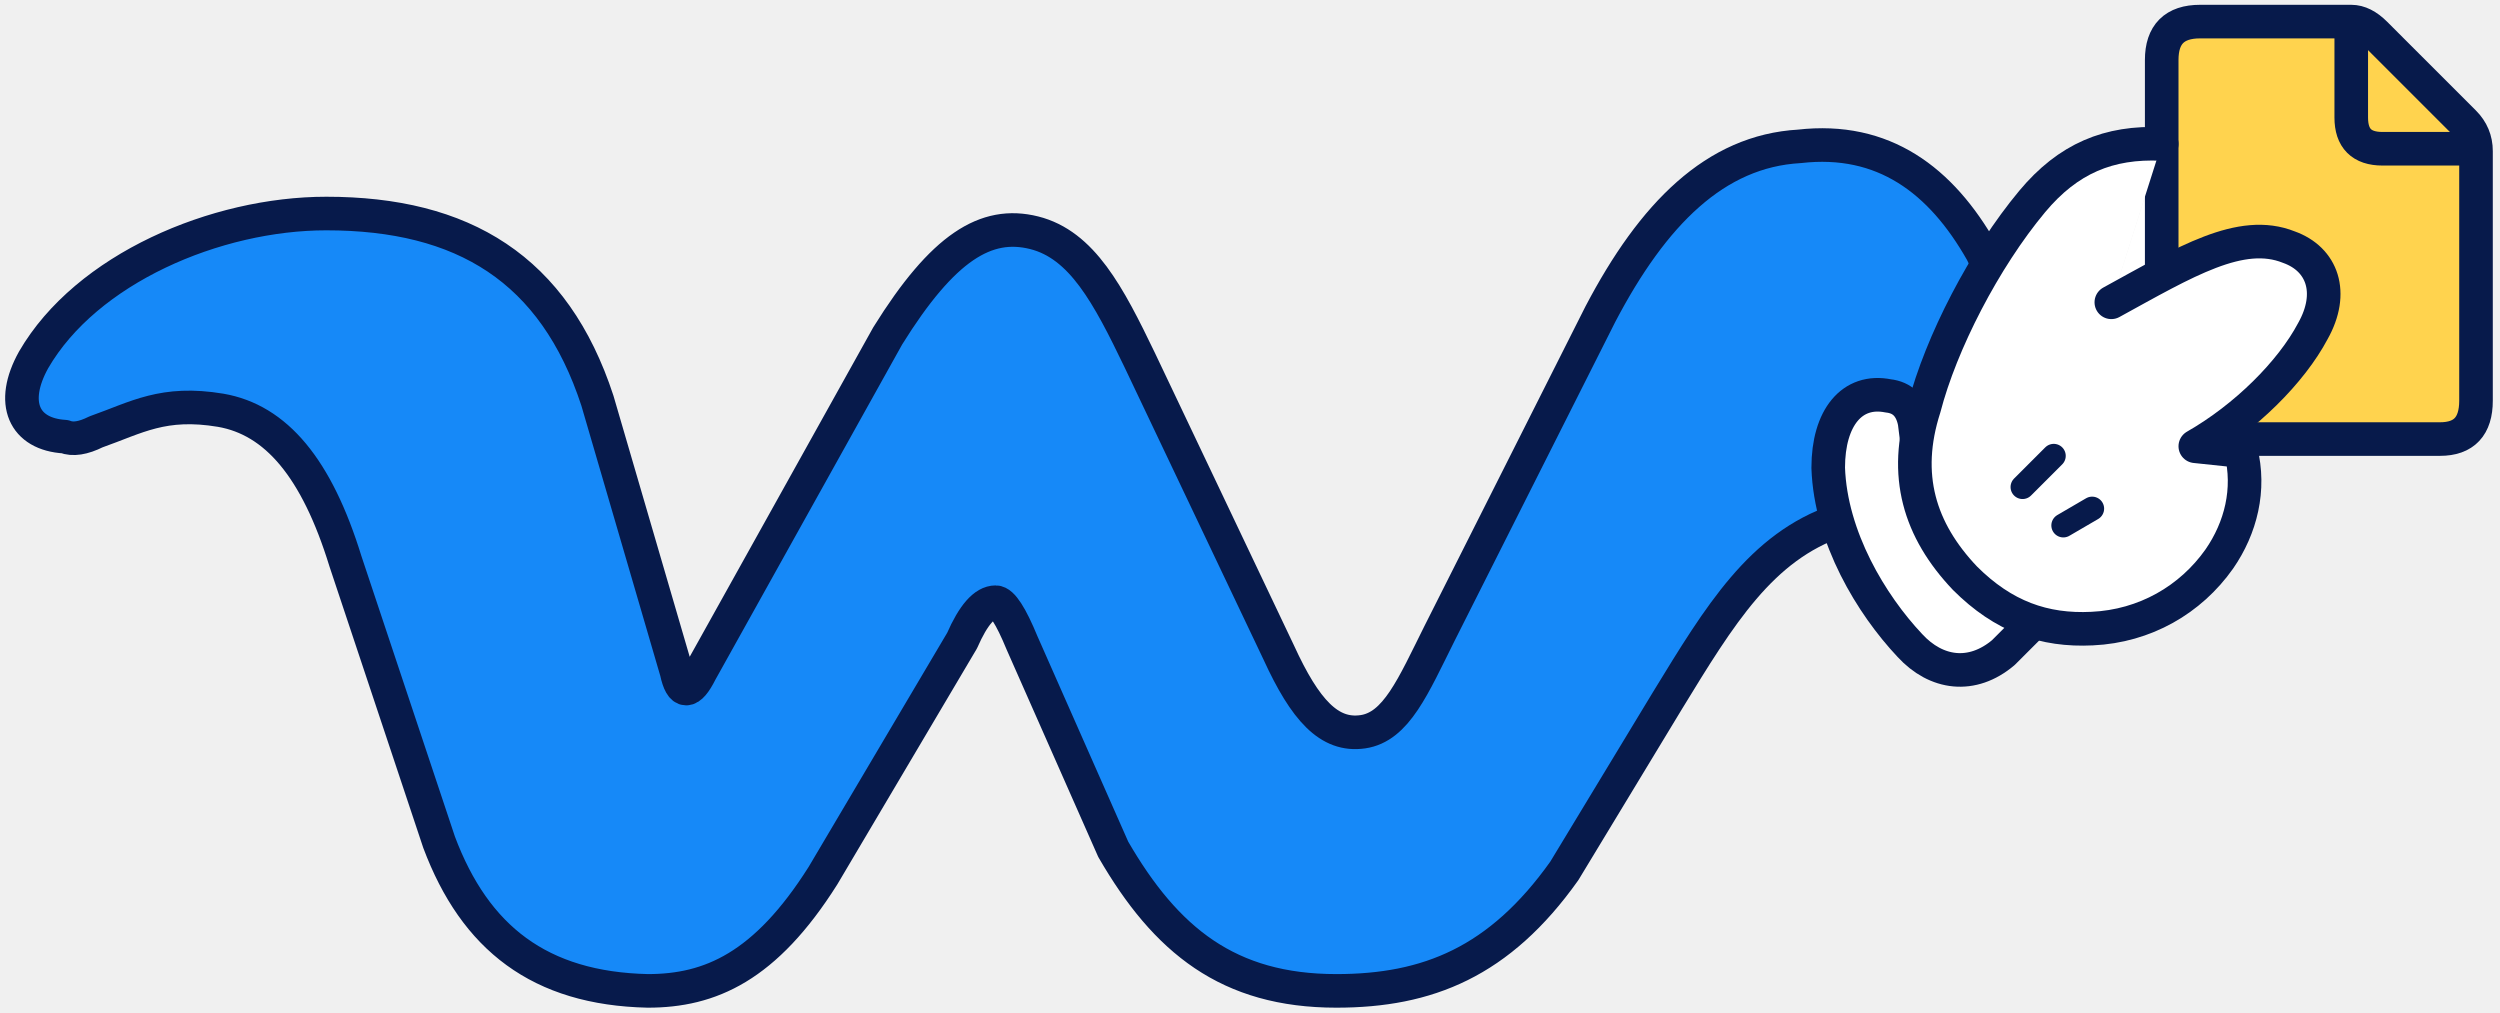
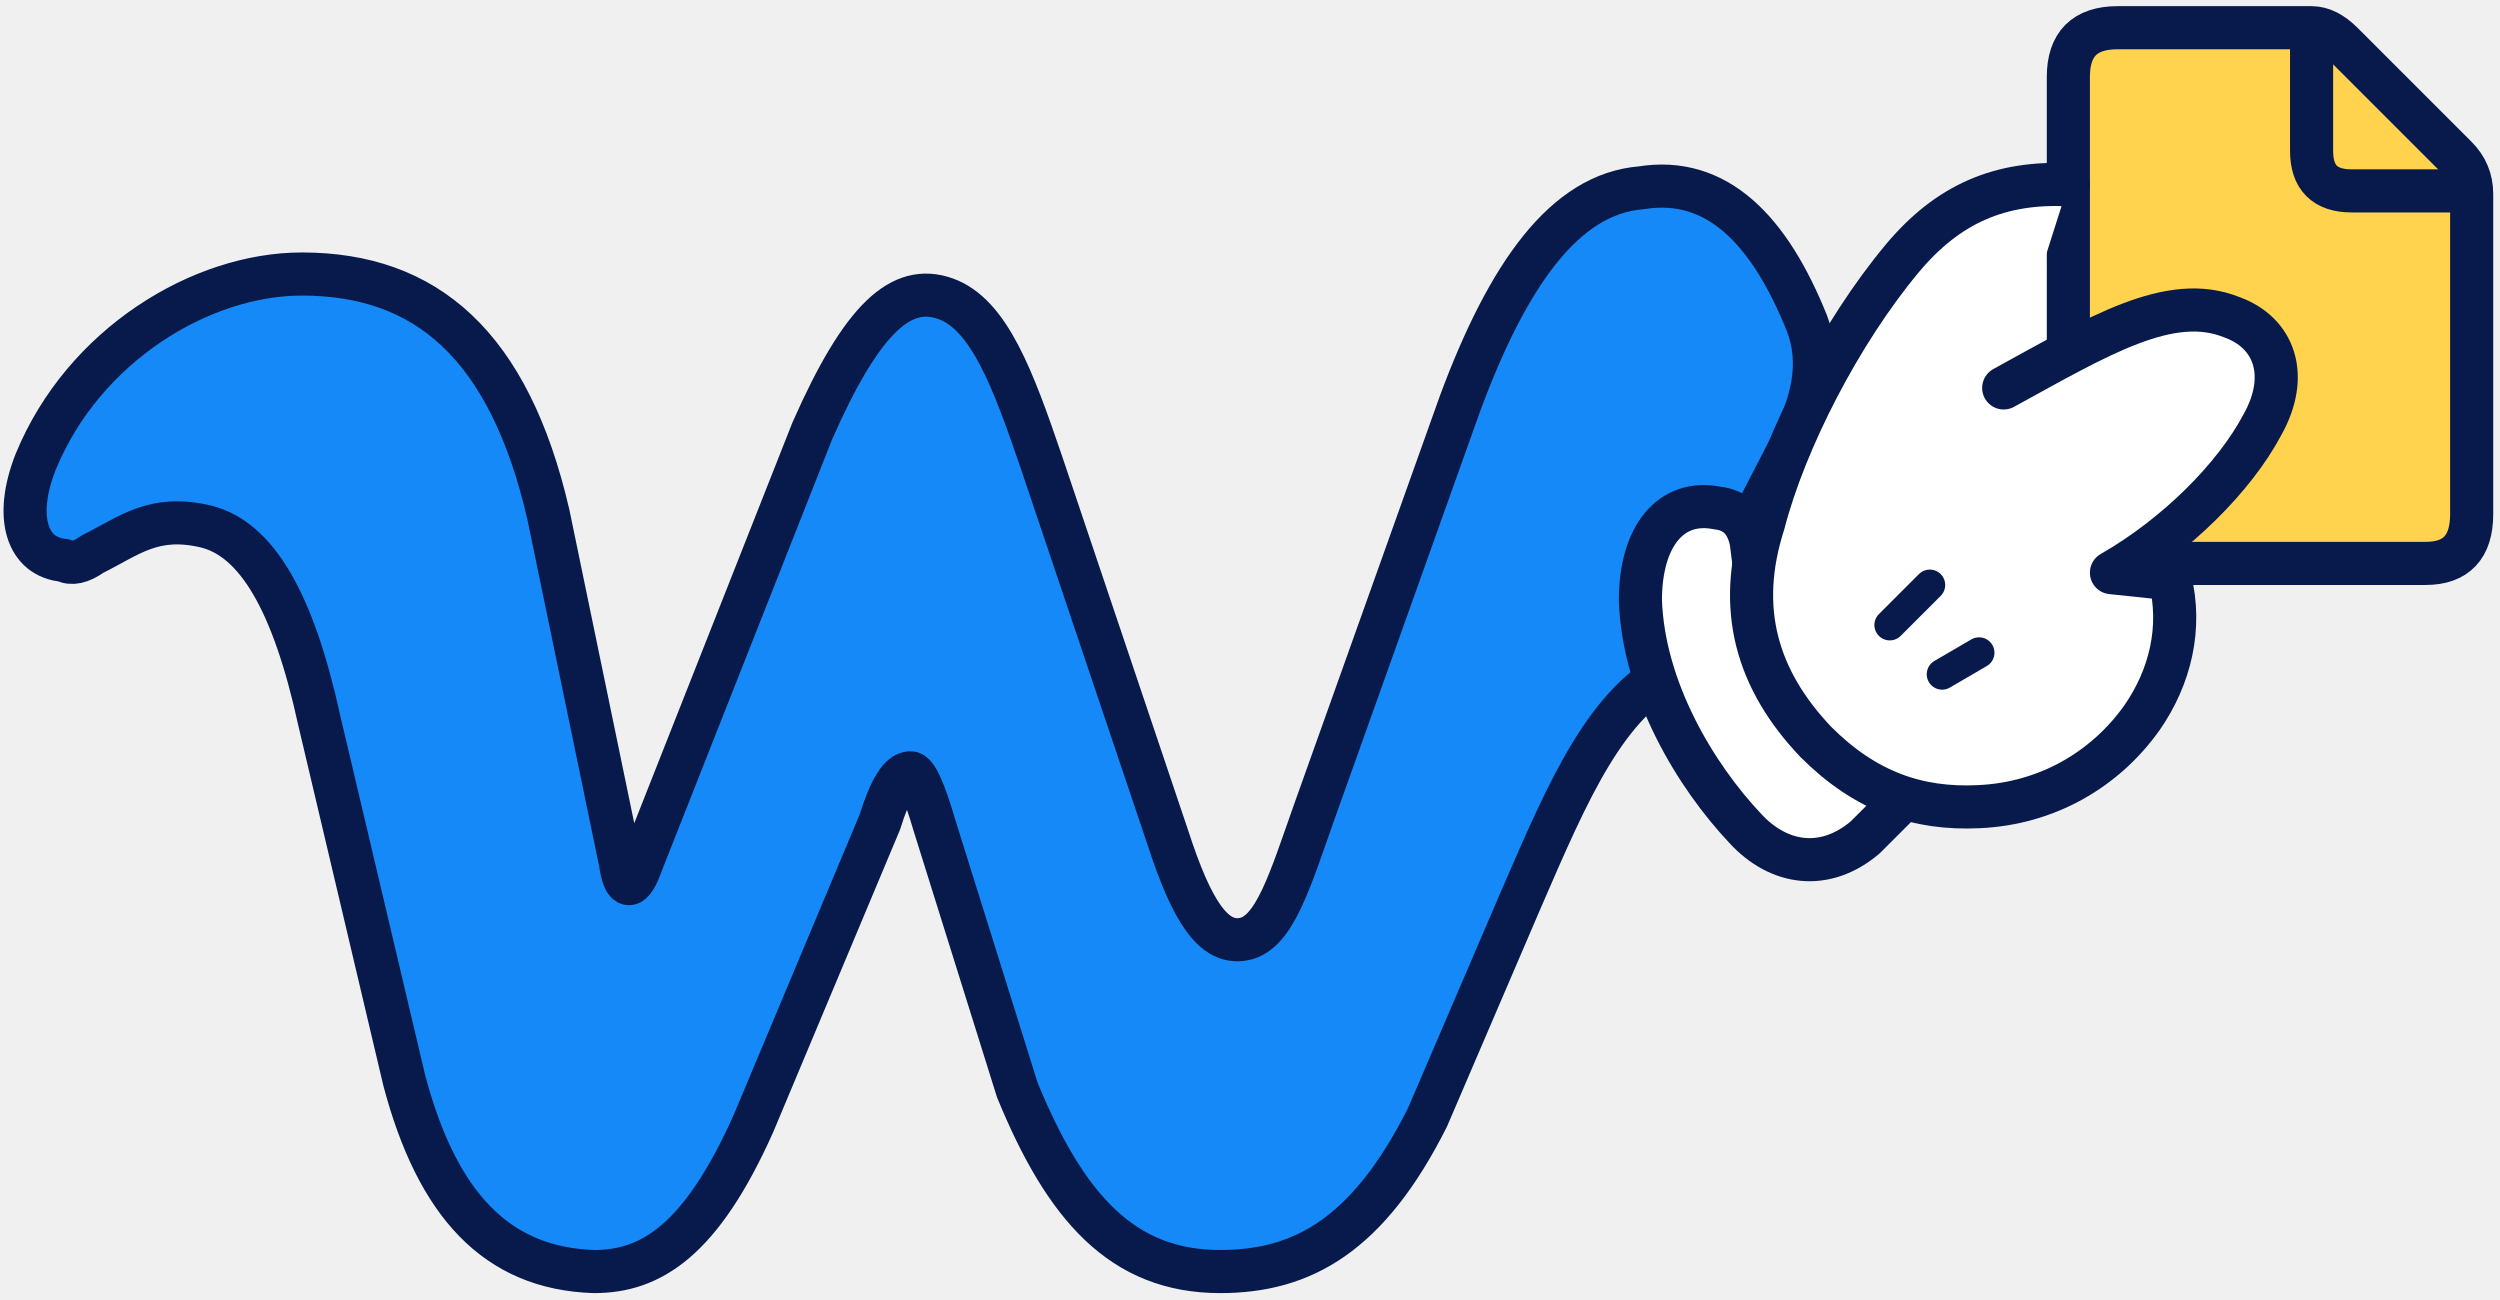
- <svg xmlns="http://www.w3.org/2000/svg" width="1042" height="422" viewBox="88 88 1042 422" role="img" aria-labelledby="title desc">
+ <svg xmlns="http://www.w3.org/2000/svg" width="812" height="422" viewBox="84 88 812 422" role="img" aria-labelledby="title desc">
  <g transform="translate(80 80) scale(1) translate(-250 -35)">
    <g stroke="#071A4B" stroke-width="14" stroke-linecap="round" stroke-linejoin="round">
-       <path fill="#1689F8" d="M 285,225 C 268,224 262,211 272,193 C 294,155 348,132 394,132 C 451,132 489,155 507,210 L 540,323 Q 543,337 550,323 L 628,183 C 651,146 669,135 689,140 C 709,145 720,166 733,193 L 791,315 C 802,339 812,350 826,348 C 840,346 847,329 858,307 L 925,174 C 947,132 973,106 1008,104 C 1043,100 1067,118 1084,148 C 1091,161 1087,174 1075,190 L 1024,260 C 992,271 975,299 953,335 L 910,406 C 883,444 853,456 815,456 C 770,456 744,435 722,397 L 684,311 Q 677,294 673,294 Q 666,294 659,310 L 601,408 C 577,446 554,456 528,456 C 483,455 456,434 441,394 L 402,277 C 390,238 373,218 350,214 C 326,210 315,217 298,223 Q 290,227 285,225 Z" />
-       <path fill="#FFFFFF" d="M 1045,208 C 1030,205 1020,217 1020,238 C 1021,267 1038,295 1054,312 C 1065,324 1080,326 1093,315 L 1110,298 C 1081,285 1068,268 1059,243 L 1056,219 Q 1054,209 1045,208 Z" />
-       <path fill="#FFFFFF" stroke="none" d="M1138,169 L1159,103 L1159,169 Z" />
-       <path fill="#FFD34E" d="M 1175,52 H 1238 Q 1243,52 1248,57 L 1285,94 Q 1290,99 1290,106 V 210 Q 1290,226 1275,226 H 1175 Q 1159,226 1159,210 V 68 Q 1159,52 1175,52 Z" />
-       <path fill="none" d="M 1238,54 V 92 Q 1238,105 1251,105 H 1287" />
-       <path fill="#FFFFFF" d="M 1159,103 C 1137,102 1120,109 1105,127 C 1085,151 1067,186 1060,213 C 1051,241 1058,264 1077,284 C 1093,300 1110,306 1130,305 C 1152,304 1171,293 1183,276 C 1192,263 1196,247 1192,231 L 1173,229 C 1194,217 1213,198 1222,181 C 1231,165 1226,151 1212,146 C 1192,138 1169,152 1138,169" />
-       <path fill="none" stroke-width="10" d="M 1114,233 L 1101,246" />
-       <path fill="none" stroke-width="10" d="M 1130,255 L 1118,262" />
+       <path fill="#1689F8" d="M274.798 225C262.753 224 258.502 211 265.587 193C281.174 155 319.433 132 352.024 132C392.409 132 419.332 155 432.084 210L455.465 323Q457.591 337 462.55 323L517.813 183C534.109 146 546.861 135 561.032 140C575.202 145 582.995 166 592.206 193L633.298 315C641.092 339 648.177 350 658.096 348C668.015 346 672.975 329 680.768 307L728.237 174C743.824 132 762.245 106 787.043 104C811.841 100 828.845 118 840.889 148C845.848 161 843.014 174 834.513 190L798.379 260C775.707 271 763.663 299 748.076 335L717.61 406C698.481 444 677.226 456 650.303 456C618.42 456 599.999 435 584.412 397L557.489 311Q552.529 294 549.696 294Q544.736 294 539.777 310L498.683 408C481.68 446 465.384 456 446.963 456C415.08 455 395.951 434 385.324 394L357.692 277C349.19 238 337.146 218 320.85 214C303.846 210 296.053 217 284.008 223Q278.34 227 274.798 225Z" />
+       <g transform="translate(-233.2 0)">
+         <path fill="#FFFFFF" d="M 1045,208 C 1030,205 1020,217 1020,238 C 1021,267 1038,295 1054,312 C 1065,324 1080,326 1093,315 L 1110,298 C 1081,285 1068,268 1059,243 L 1056,219 Q 1054,209 1045,208 Z" />
+         <path fill="#FFFFFF" stroke="none" d="M1138,169 L1159,103 L1159,169 Z" />
+         <path fill="#FFD34E" d="M 1175,52 H 1238 Q 1243,52 1248,57 L 1285,94 Q 1290,99 1290,106 V 210 Q 1290,226 1275,226 H 1175 Q 1159,226 1159,210 V 68 Q 1159,52 1175,52 Z" />
+         <path fill="none" d="M 1238,54 V 92 Q 1238,105 1251,105 H 1287" />
+         <path fill="#FFFFFF" d="M 1159,103 C 1137,102 1120,109 1105,127 C 1085,151 1067,186 1060,213 C 1051,241 1058,264 1077,284 C 1093,300 1110,306 1130,305 C 1152,304 1171,293 1183,276 C 1192,263 1196,247 1192,231 L 1173,229 C 1194,217 1213,198 1222,181 C 1231,165 1226,151 1212,146 C 1192,138 1169,152 1138,169" />
+         <path fill="none" stroke-width="10" d="M 1114,233 L 1101,246" />
+         <path fill="none" stroke-width="10" d="M 1130,255 L 1118,262" />
+       </g>
    </g>
  </g>
</svg>
